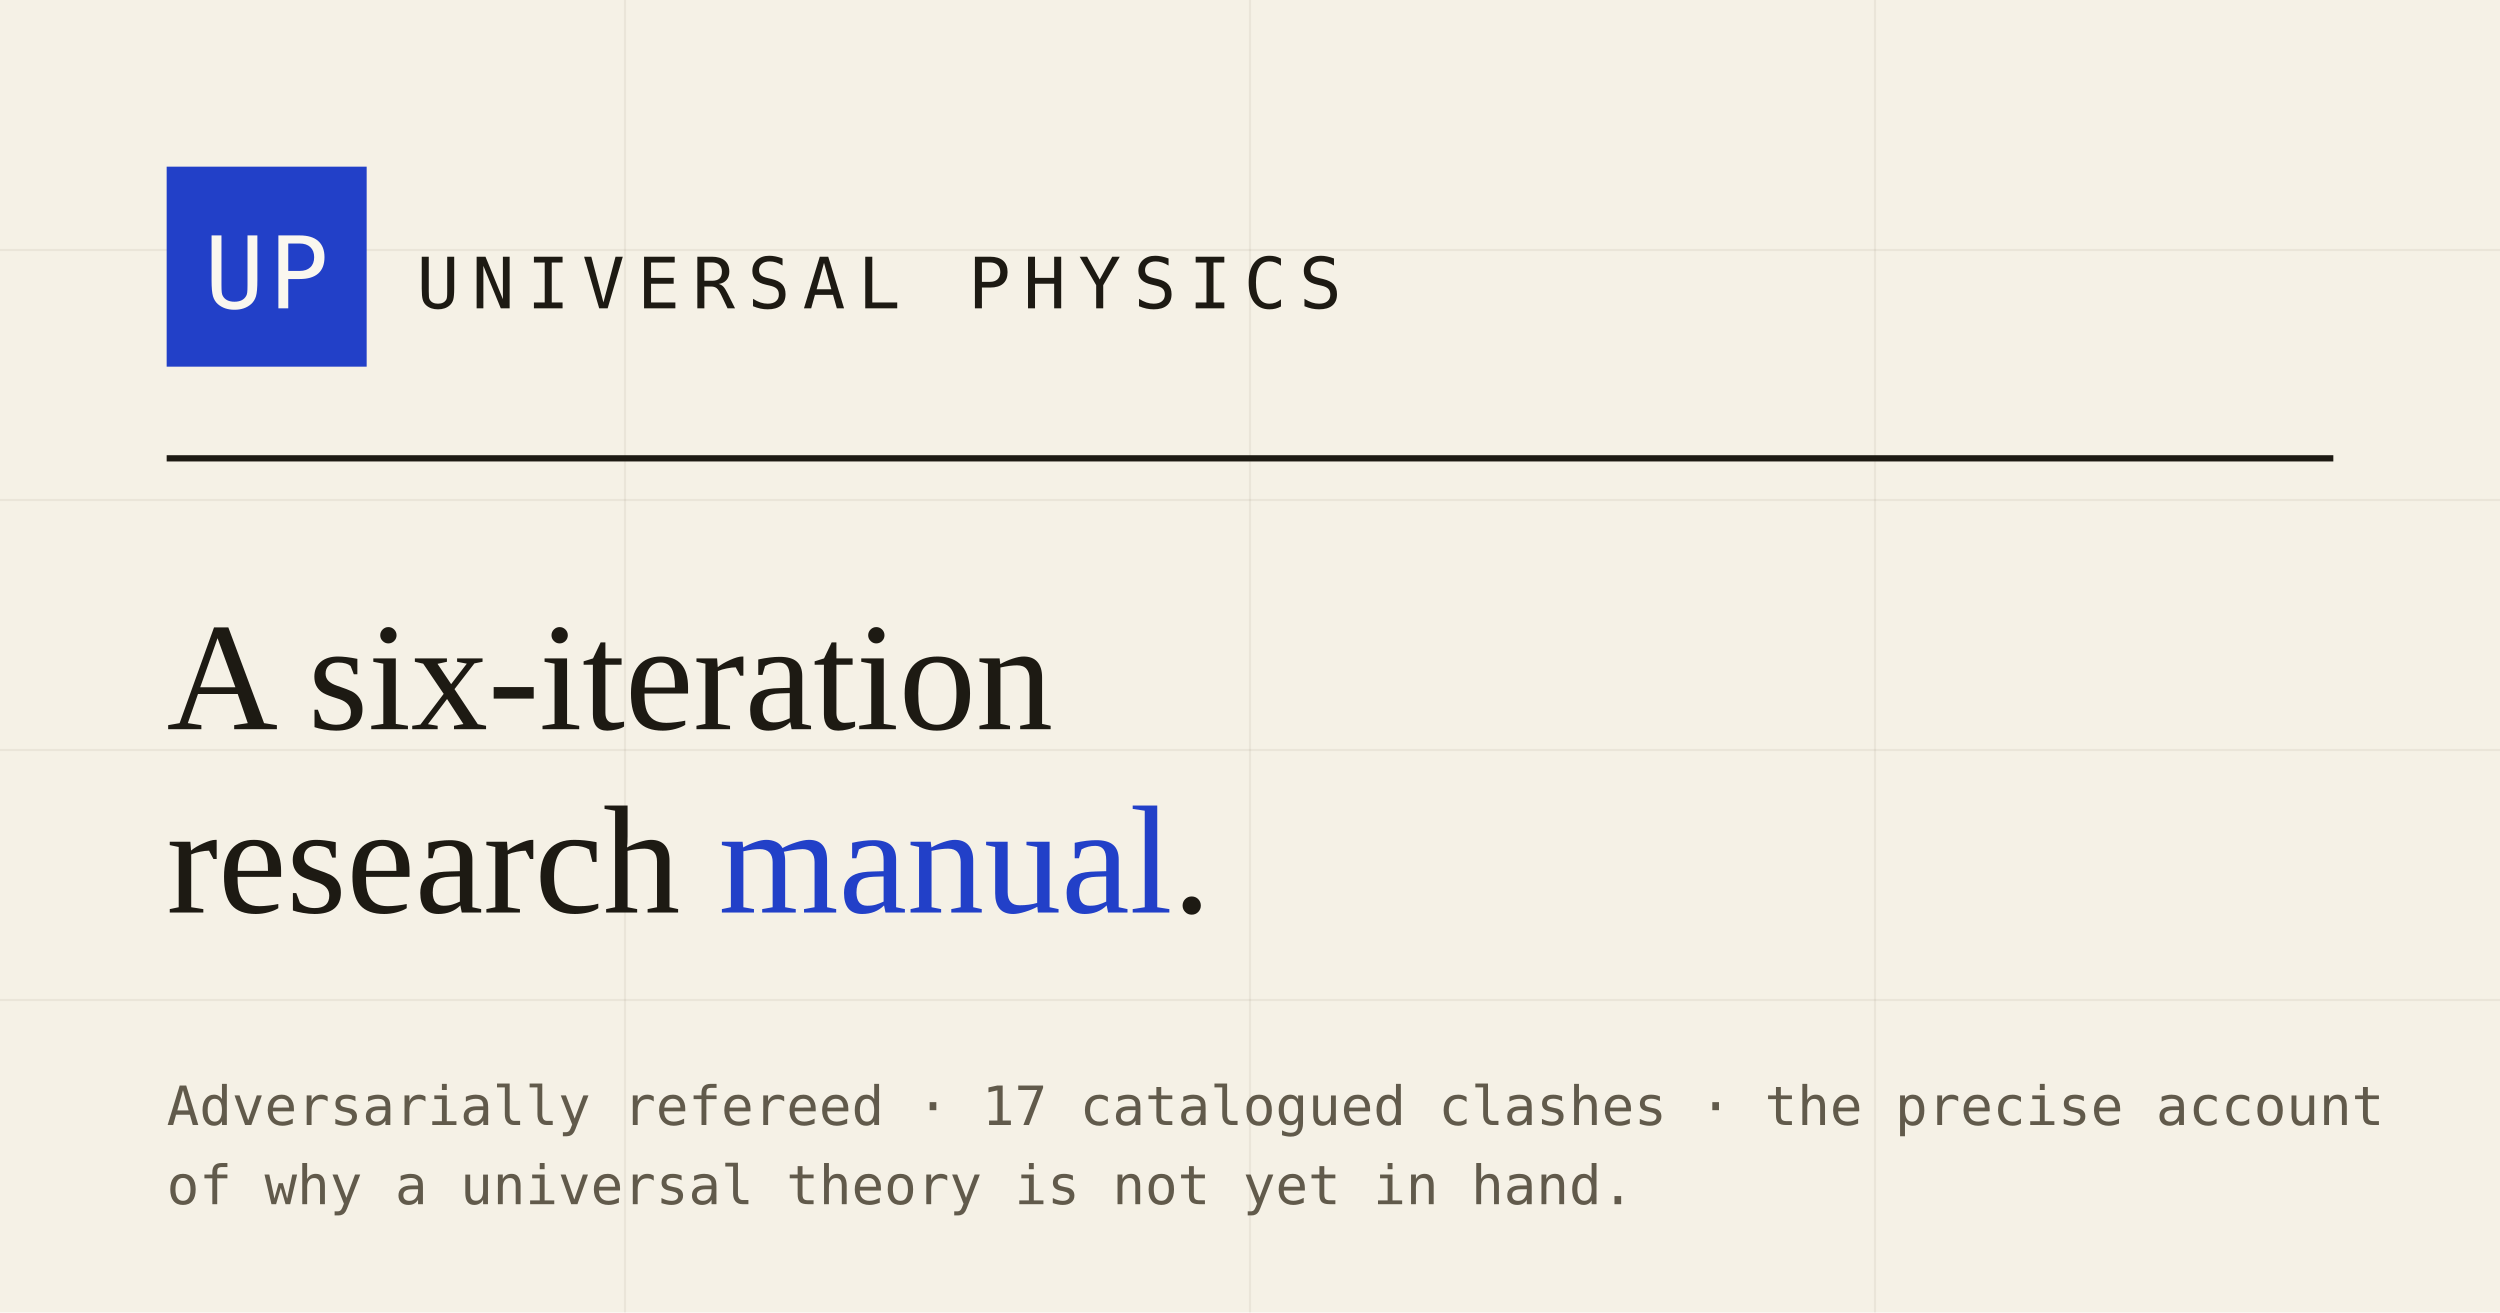
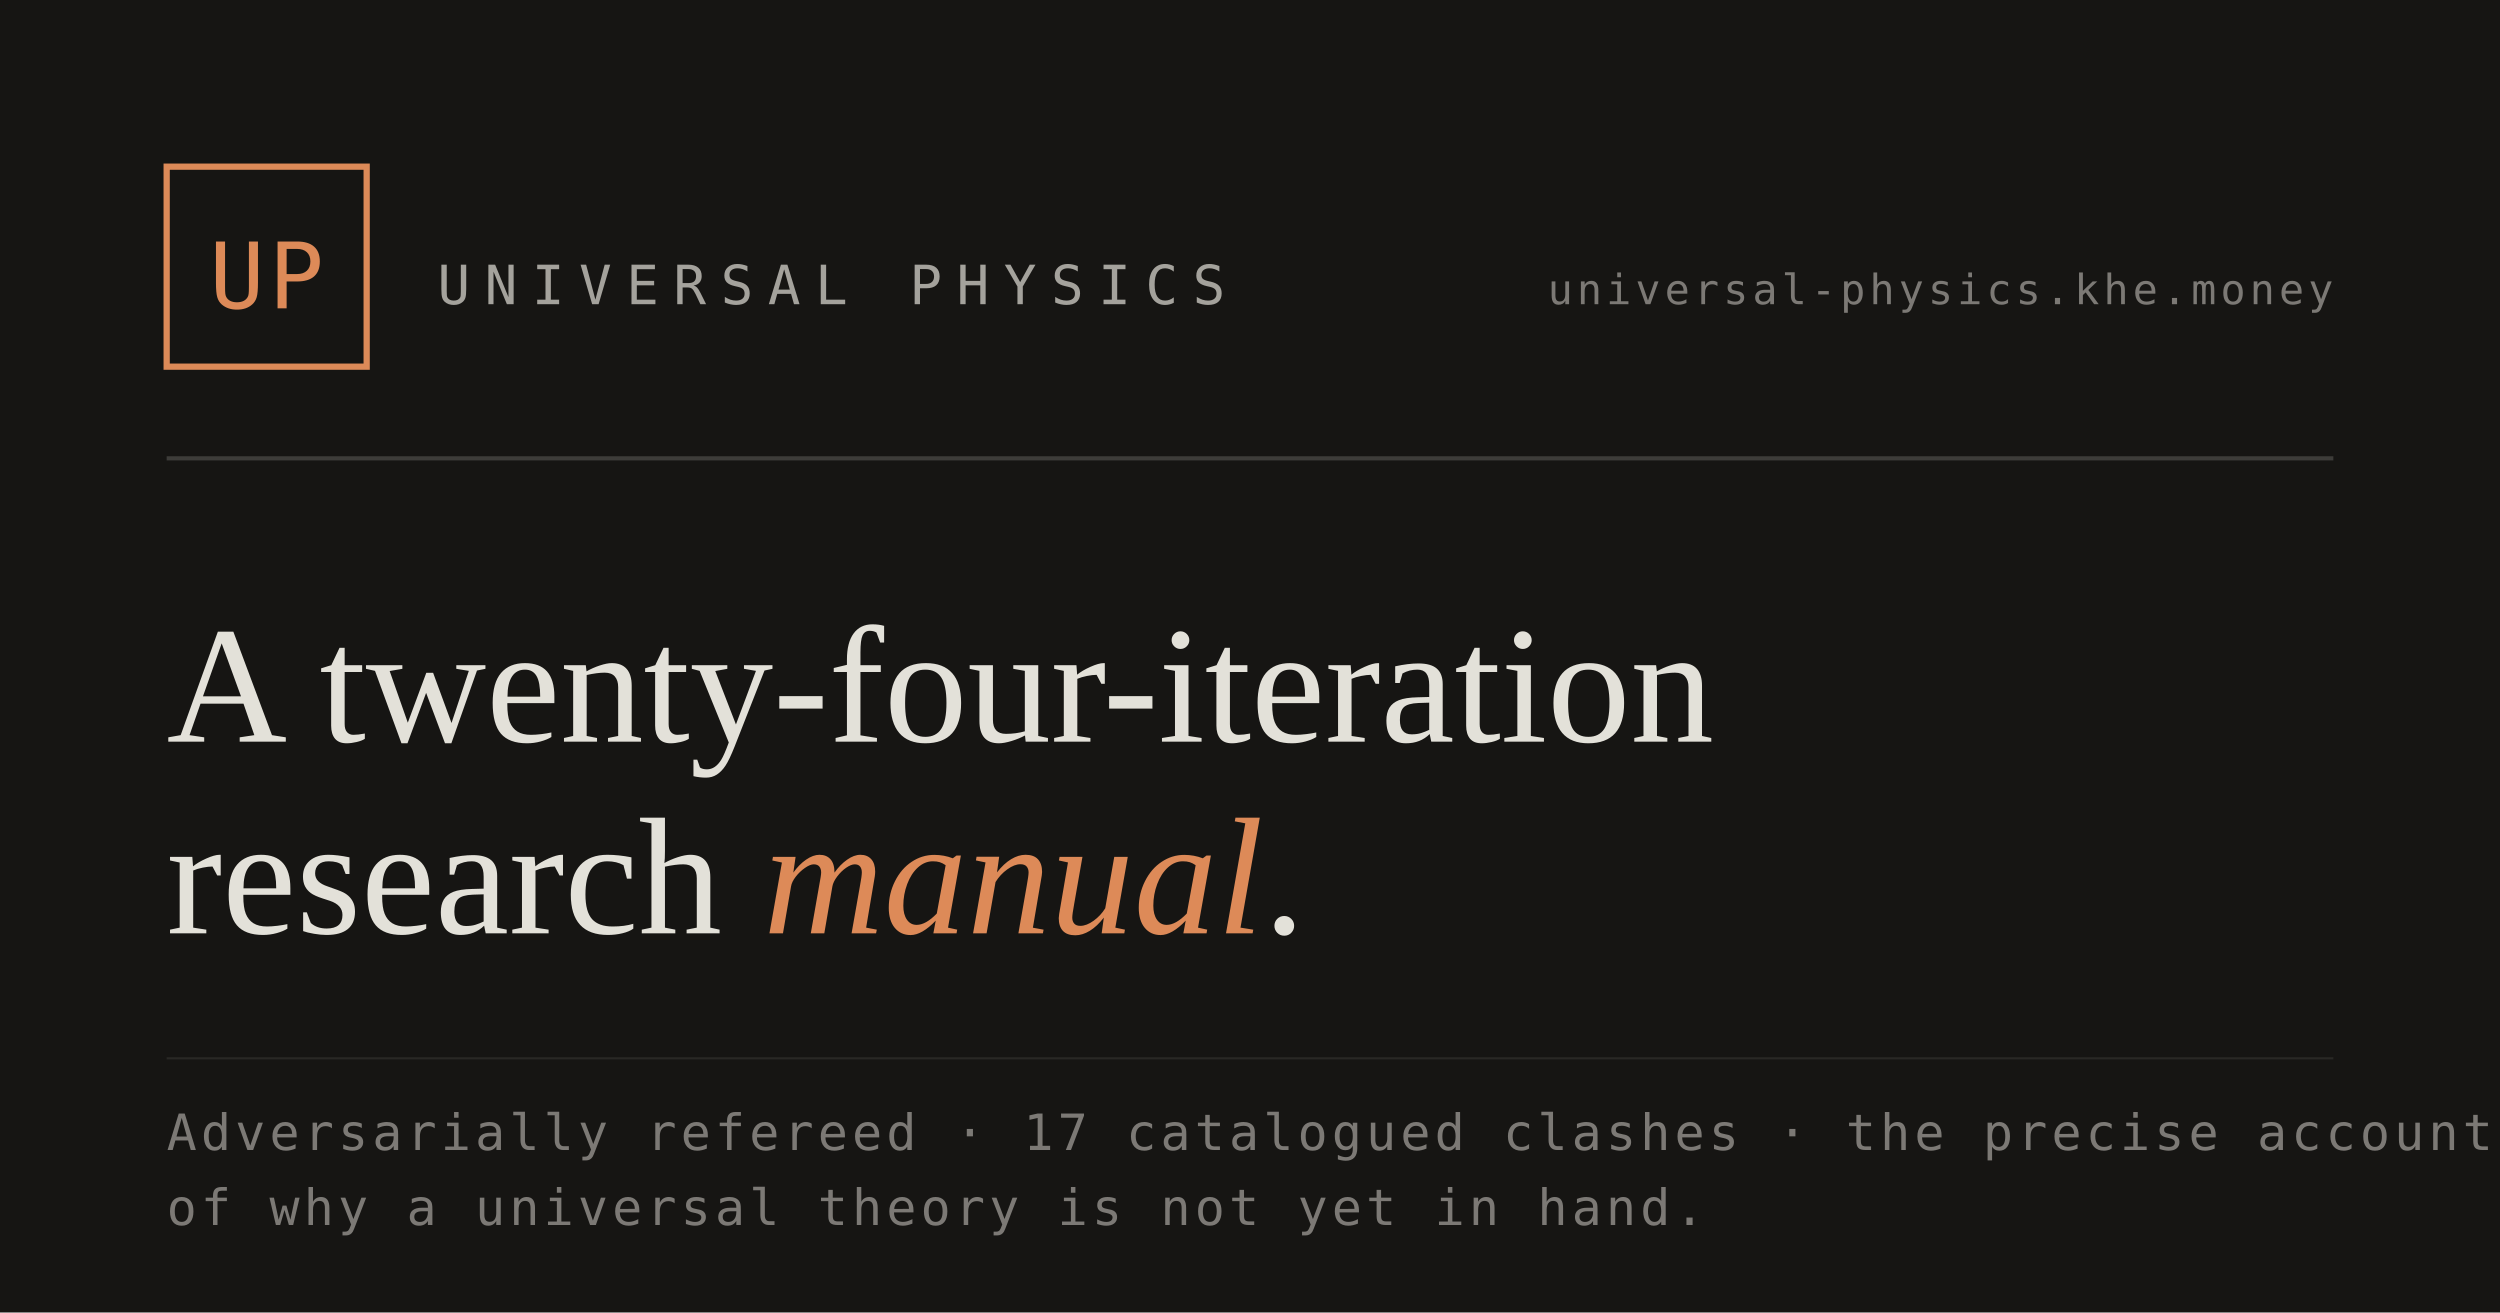
- <svg xmlns="http://www.w3.org/2000/svg" width="1200" height="630" viewBox="0 0 1200 630" role="img" aria-label="Universal Physics — a six-iteration adversarially-refereed research manual">
-   <rect width="1200" height="630" fill="#f5f1e6" />
-   <g stroke="rgba(96,86,60,0.075)" stroke-width="1">
-     <line x1="0" y1="120" x2="1200" y2="120" />
-     <line x1="0" y1="240" x2="1200" y2="240" />
-     <line x1="0" y1="360" x2="1200" y2="360" />
-     <line x1="0" y1="480" x2="1200" y2="480" />
-     <line x1="300" y1="0" x2="300" y2="630" />
-     <line x1="600" y1="0" x2="600" y2="630" />
-     <line x1="900" y1="0" x2="900" y2="630" />
-   </g>
-   <rect x="80" y="80" width="96" height="96" fill="#2240c8" />
-   <text x="128" y="148" font-family="ui-monospace, SFMono-Regular, Menlo, Consolas, monospace" font-size="48" fill="#faf7ef" text-anchor="middle" letter-spacing="2">UP</text>
-   <text x="200" y="148" font-family="ui-monospace, SFMono-Regular, Menlo, Consolas, monospace" font-size="34" fill="#1d1a13" letter-spacing="6">UNIVERSAL PHYSICS</text>
-   <line x1="80" y1="220" x2="1120" y2="220" stroke="#1d1a13" stroke-width="3" />
-   <text x="80" y="350" font-family="Georgia, 'Times New Roman', serif" font-size="74" fill="#1d1a13">A six-iteration</text>
-   <text x="80" y="438" font-family="Georgia, 'Times New Roman', serif" font-size="74" fill="#1d1a13">research <tspan fill="#2240c8">manual</tspan>.</text>
-   <text x="80" y="540" font-family="ui-monospace, SFMono-Regular, Menlo, Consolas, monospace" font-size="26" fill="#615a4b">Adversarially refereed · 17 catalogued clashes · the precise account</text>
-   <text x="80" y="578" font-family="ui-monospace, SFMono-Regular, Menlo, Consolas, monospace" font-size="26" fill="#615a4b">of why a universal theory is not yet in hand.</text>
+ <svg xmlns="http://www.w3.org/2000/svg" width="1200" height="630" viewBox="0 0 1200 630" role="img" aria-label="Universal Physics — a twenty-four-iteration adversarially-refereed research manual">
+   <rect width="1200" height="630" fill="#161513" />
+   <rect x="80" y="80" width="96" height="96" fill="none" stroke="#dd8a58" stroke-width="3" />
+   <text x="128" y="148" font-family="ui-monospace, SFMono-Regular, Menlo, Consolas, monospace" font-size="44" fill="#dd8a58" text-anchor="middle" letter-spacing="2">UP</text>
+   <text x="210" y="146" font-family="ui-monospace, SFMono-Regular, Menlo, Consolas, monospace" font-size="26" fill="rgba(243,240,232,0.64)" letter-spacing="7">UNIVERSAL PHYSICS</text>
+   <text x="1120" y="146" font-family="ui-monospace, SFMono-Regular, Menlo, Consolas, monospace" font-size="20" fill="rgba(243,240,232,0.46)" text-anchor="end" letter-spacing="2">universal-physics.khe.money</text>
+   <line x1="80" y1="220" x2="1120" y2="220" stroke="rgba(243,240,232,0.18)" stroke-width="2" />
+   <text x="80" y="356" font-family="Georgia, 'Times New Roman', serif" font-size="80" fill="rgba(243,240,232,0.93)">A twenty-four-iteration</text>
+   <text x="80" y="448" font-family="Georgia, 'Times New Roman', serif" font-size="80" fill="rgba(243,240,232,0.93)">research <tspan fill="#dd8a58" font-style="italic">manual</tspan>.</text>
+   <line x1="80" y1="508" x2="1120" y2="508" stroke="rgba(243,240,232,0.09)" stroke-width="1" />
+   <text x="80" y="552" font-family="ui-monospace, SFMono-Regular, Menlo, Consolas, monospace" font-size="24" fill="rgba(243,240,232,0.46)" letter-spacing="2">Adversarially refereed · 17 catalogued clashes · the precise account</text>
+   <text x="80" y="588" font-family="ui-monospace, SFMono-Regular, Menlo, Consolas, monospace" font-size="24" fill="rgba(243,240,232,0.46)" letter-spacing="2">of why a universal theory is not yet in hand.</text>
</svg>
